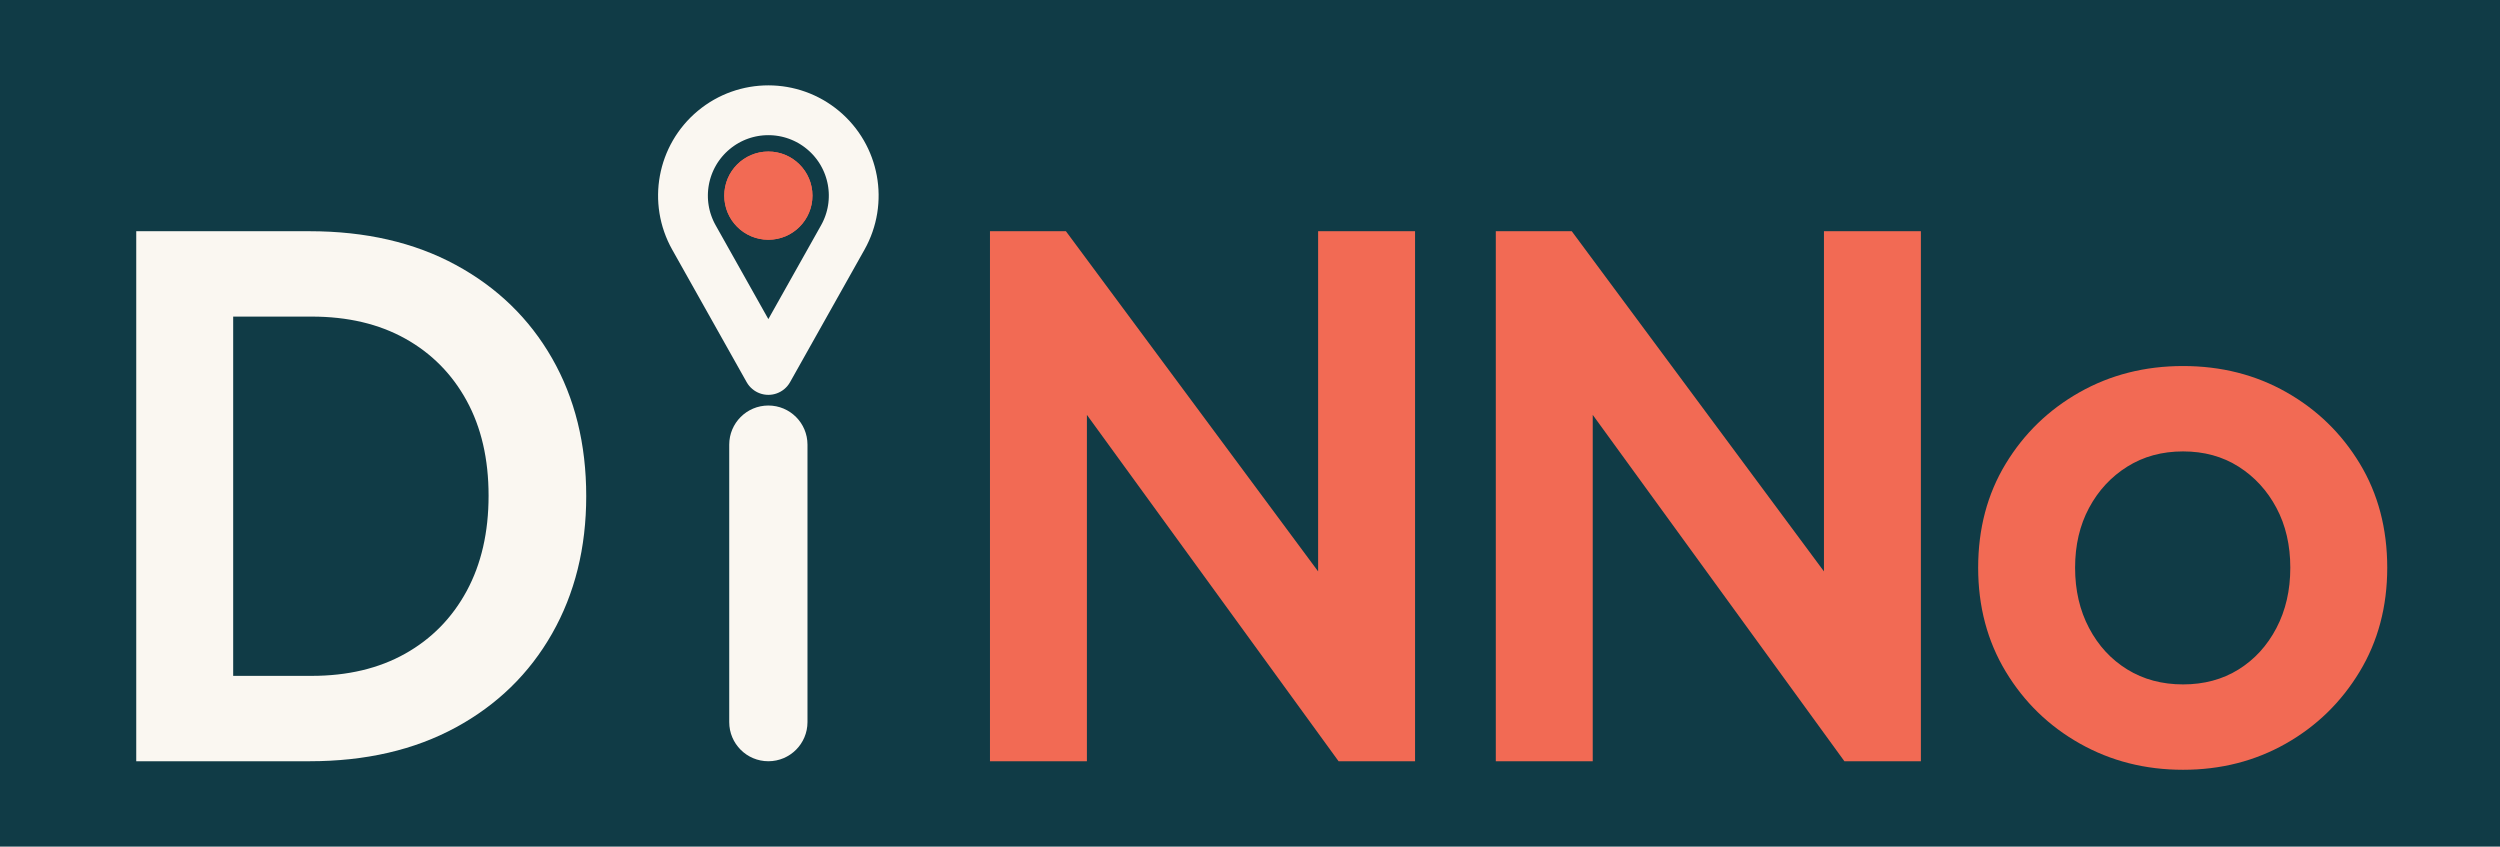
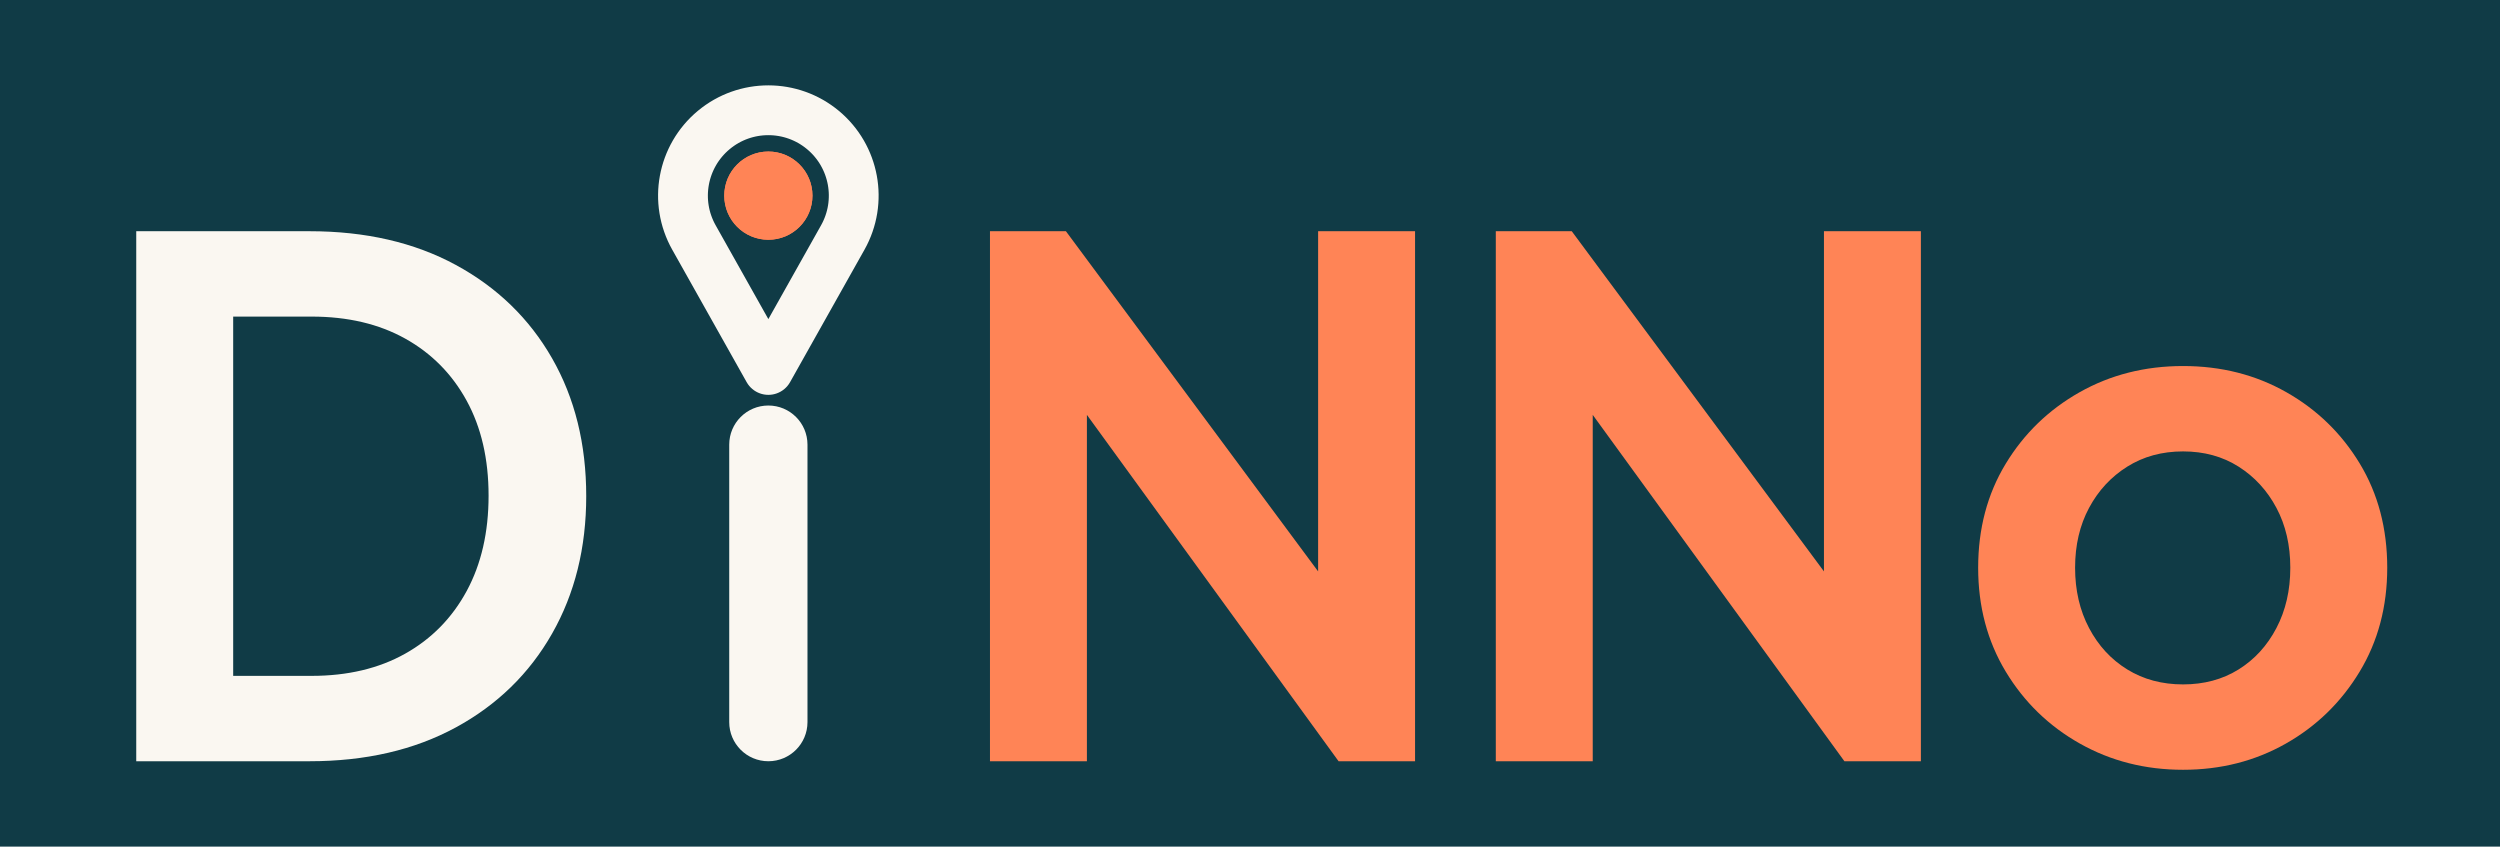
<svg xmlns="http://www.w3.org/2000/svg" viewBox="-12.00 -107.00 351.40 119.00" role="img" aria-label="DiNNo">
  <style>
.pinG,.stem,.dot,.ring{transform-box:fill-box;transform-origin:center}
.stem{transform-origin:bottom center}
.pinG{animation:pd 2.8s cubic-bezier(.2,.8,.2,1) infinite}
.stem{animation:sg 2.8s cubic-bezier(.2,.8,.2,1) infinite}
.dot{animation:dp 2.8s cubic-bezier(.2,.8,.2,1) infinite}
.r1{animation:r1 2.8s ease-out infinite}.r2{animation:r2 2.8s ease-out infinite}
@keyframes pd{0%{transform:translateY(-15px);opacity:0}16.07%,100%{transform:none;opacity:1}}
@keyframes sg{0%,4.29%{transform:scaleY(0)}15.71%,100%{transform:none}}
@keyframes dp{0%,13.57%{transform:scale(0)}20.07%{transform:scale(1.15)}22.86%,100%{transform:scale(1)}}
@keyframes r1{0%,17.13%{opacity:0;transform:scale(1)}17.14%{opacity:.95;transform:scale(1)}42.14%,100%{opacity:0;transform:scale(3.3)}}
@keyframes r2{0%,24.28%{opacity:0;transform:scale(1)}24.29%{opacity:.95;transform:scale(1)}49.29%,100%{opacity:0;transform:scale(3.3)}}
@media (prefers-reduced-motion:reduce){*{animation:none!important}.ring{opacity:0}}
</style>
  <rect x="-12.00" y="-107.00" width="100%" height="100%" fill="#103B46" />
  <path d="M7.15 0.0V-74.5H31.5Q43.327 -74.5 52.063 -69.763Q60.8 -65.025 65.6 -56.638Q70.4 -48.25 70.4 -37.264Q70.4 -26.375 65.6 -17.938Q60.8 -9.5 52.063 -4.75Q43.327 0.0 31.5 0.0ZM20.775 -12.0H31.8Q39.396 -12.0 44.96 -15.125Q50.525 -18.25 53.6 -23.932Q56.675 -29.615 56.675 -37.332Q56.675 -45.05 53.59 -50.683Q50.505 -56.316 44.953 -59.408Q39.4 -62.5 31.8 -62.5H20.775Z" fill="#FAF7F1" />
  <g transform="translate(74.000 -95.000) scale(1)">
    <rect class="stem" x="16.5" y="45" width="11" height="50" rx="5.5" fill="#FAF7F1" />
    <g class="pinG">
      <path d="M22 40 L11.54 21.38 A12 12 0 1 1 32.46 21.38 Z" fill="none" stroke="#FAF7F1" stroke-width="7" stroke-linecap="round" stroke-linejoin="round" />
-       <circle class="ring r1" cx="22" cy="15.5" r="5" fill="none" stroke="#F26A54" stroke-width="2.4" />
-       <circle class="ring r2" cx="22" cy="15.5" r="5" fill="none" stroke="#F26A54" stroke-width="2.4" />
-       <circle class="dot" cx="22" cy="15.5" r="5" fill="#F26A54" />
+       <circle class="ring r1" cx="22" cy="15.5" r="5" fill="none" stroke="#FF8456" stroke-width="2.4" />
+       <circle class="ring r2" cx="22" cy="15.5" r="5" fill="none" stroke="#FF8456" stroke-width="2.4" />
+       <circle class="dot" cx="22" cy="15.5" r="5" fill="#FF8456" />
    </g>
  </g>
-   <path d="M127.15 0.0V-74.5H137.825L178.75 -19.3L173.275 -18.175V-74.5H186.9V0.0H176.15L135.75 -55.6L140.775 -56.725V0.0Z" fill="#F26A54" />
-   <path d="M198.25 0.0V-74.5H208.925L249.85 -19.3L244.375 -18.175V-74.5H258.0V0.0H247.25L206.85 -55.6L211.875 -56.725V0.0Z" fill="#F26A54" />
-   <path d="M294.85 1.2Q286.875 1.2 280.338 -2.488Q273.8 -6.175 269.925 -12.6Q266.05 -19.025 266.05 -27.2Q266.05 -35.425 269.913 -41.8Q273.775 -48.175 280.3 -51.863Q286.825 -55.55 294.85 -55.55Q302.875 -55.55 309.363 -51.875Q315.85 -48.2 319.7 -41.825Q323.55 -35.45 323.55 -27.2Q323.55 -19.0 319.663 -12.575Q315.775 -6.15 309.288 -2.475Q302.8 1.2 294.85 1.2ZM294.85 -10.8Q299.275 -10.8 302.65 -12.9Q306.025 -15.0 307.975 -18.725Q309.925 -22.45 309.925 -27.2Q309.925 -31.95 307.975 -35.613Q306.025 -39.275 302.65 -41.413Q299.275 -43.55 294.85 -43.55Q290.425 -43.55 287.013 -41.413Q283.6 -39.275 281.638 -35.613Q279.675 -31.95 279.675 -27.2Q279.675 -22.45 281.638 -18.725Q283.6 -15.0 287.013 -12.9Q290.425 -10.8 294.85 -10.8Z" fill="#F26A54" />
+   <path d="M127.15 0.0V-74.5H137.825L178.75 -19.3L173.275 -18.175V-74.5H186.9V0.0H176.15L135.75 -55.6L140.775 -56.725V0.0Z" fill="#FF8456" />
+   <path d="M198.25 0.0V-74.5H208.925L249.85 -19.3L244.375 -18.175V-74.5H258.0V0.0H247.25L206.85 -55.6L211.875 -56.725V0.0Z" fill="#FF8456" />
+   <path d="M294.85 1.2Q286.875 1.2 280.338 -2.488Q273.8 -6.175 269.925 -12.6Q266.05 -19.025 266.05 -27.2Q266.05 -35.425 269.913 -41.8Q273.775 -48.175 280.3 -51.863Q286.825 -55.55 294.85 -55.55Q302.875 -55.55 309.363 -51.875Q315.85 -48.2 319.7 -41.825Q323.55 -35.45 323.55 -27.2Q323.55 -19.0 319.663 -12.575Q315.775 -6.15 309.288 -2.475Q302.8 1.2 294.85 1.2ZM294.85 -10.8Q299.275 -10.8 302.65 -12.9Q306.025 -15.0 307.975 -18.725Q309.925 -22.45 309.925 -27.2Q309.925 -31.95 307.975 -35.613Q306.025 -39.275 302.65 -41.413Q299.275 -43.55 294.85 -43.55Q290.425 -43.55 287.013 -41.413Q283.6 -39.275 281.638 -35.613Q279.675 -31.95 279.675 -27.2Q279.675 -22.45 281.638 -18.725Q283.6 -15.0 287.013 -12.9Q290.425 -10.8 294.85 -10.8Z" fill="#FF8456" />
</svg>
